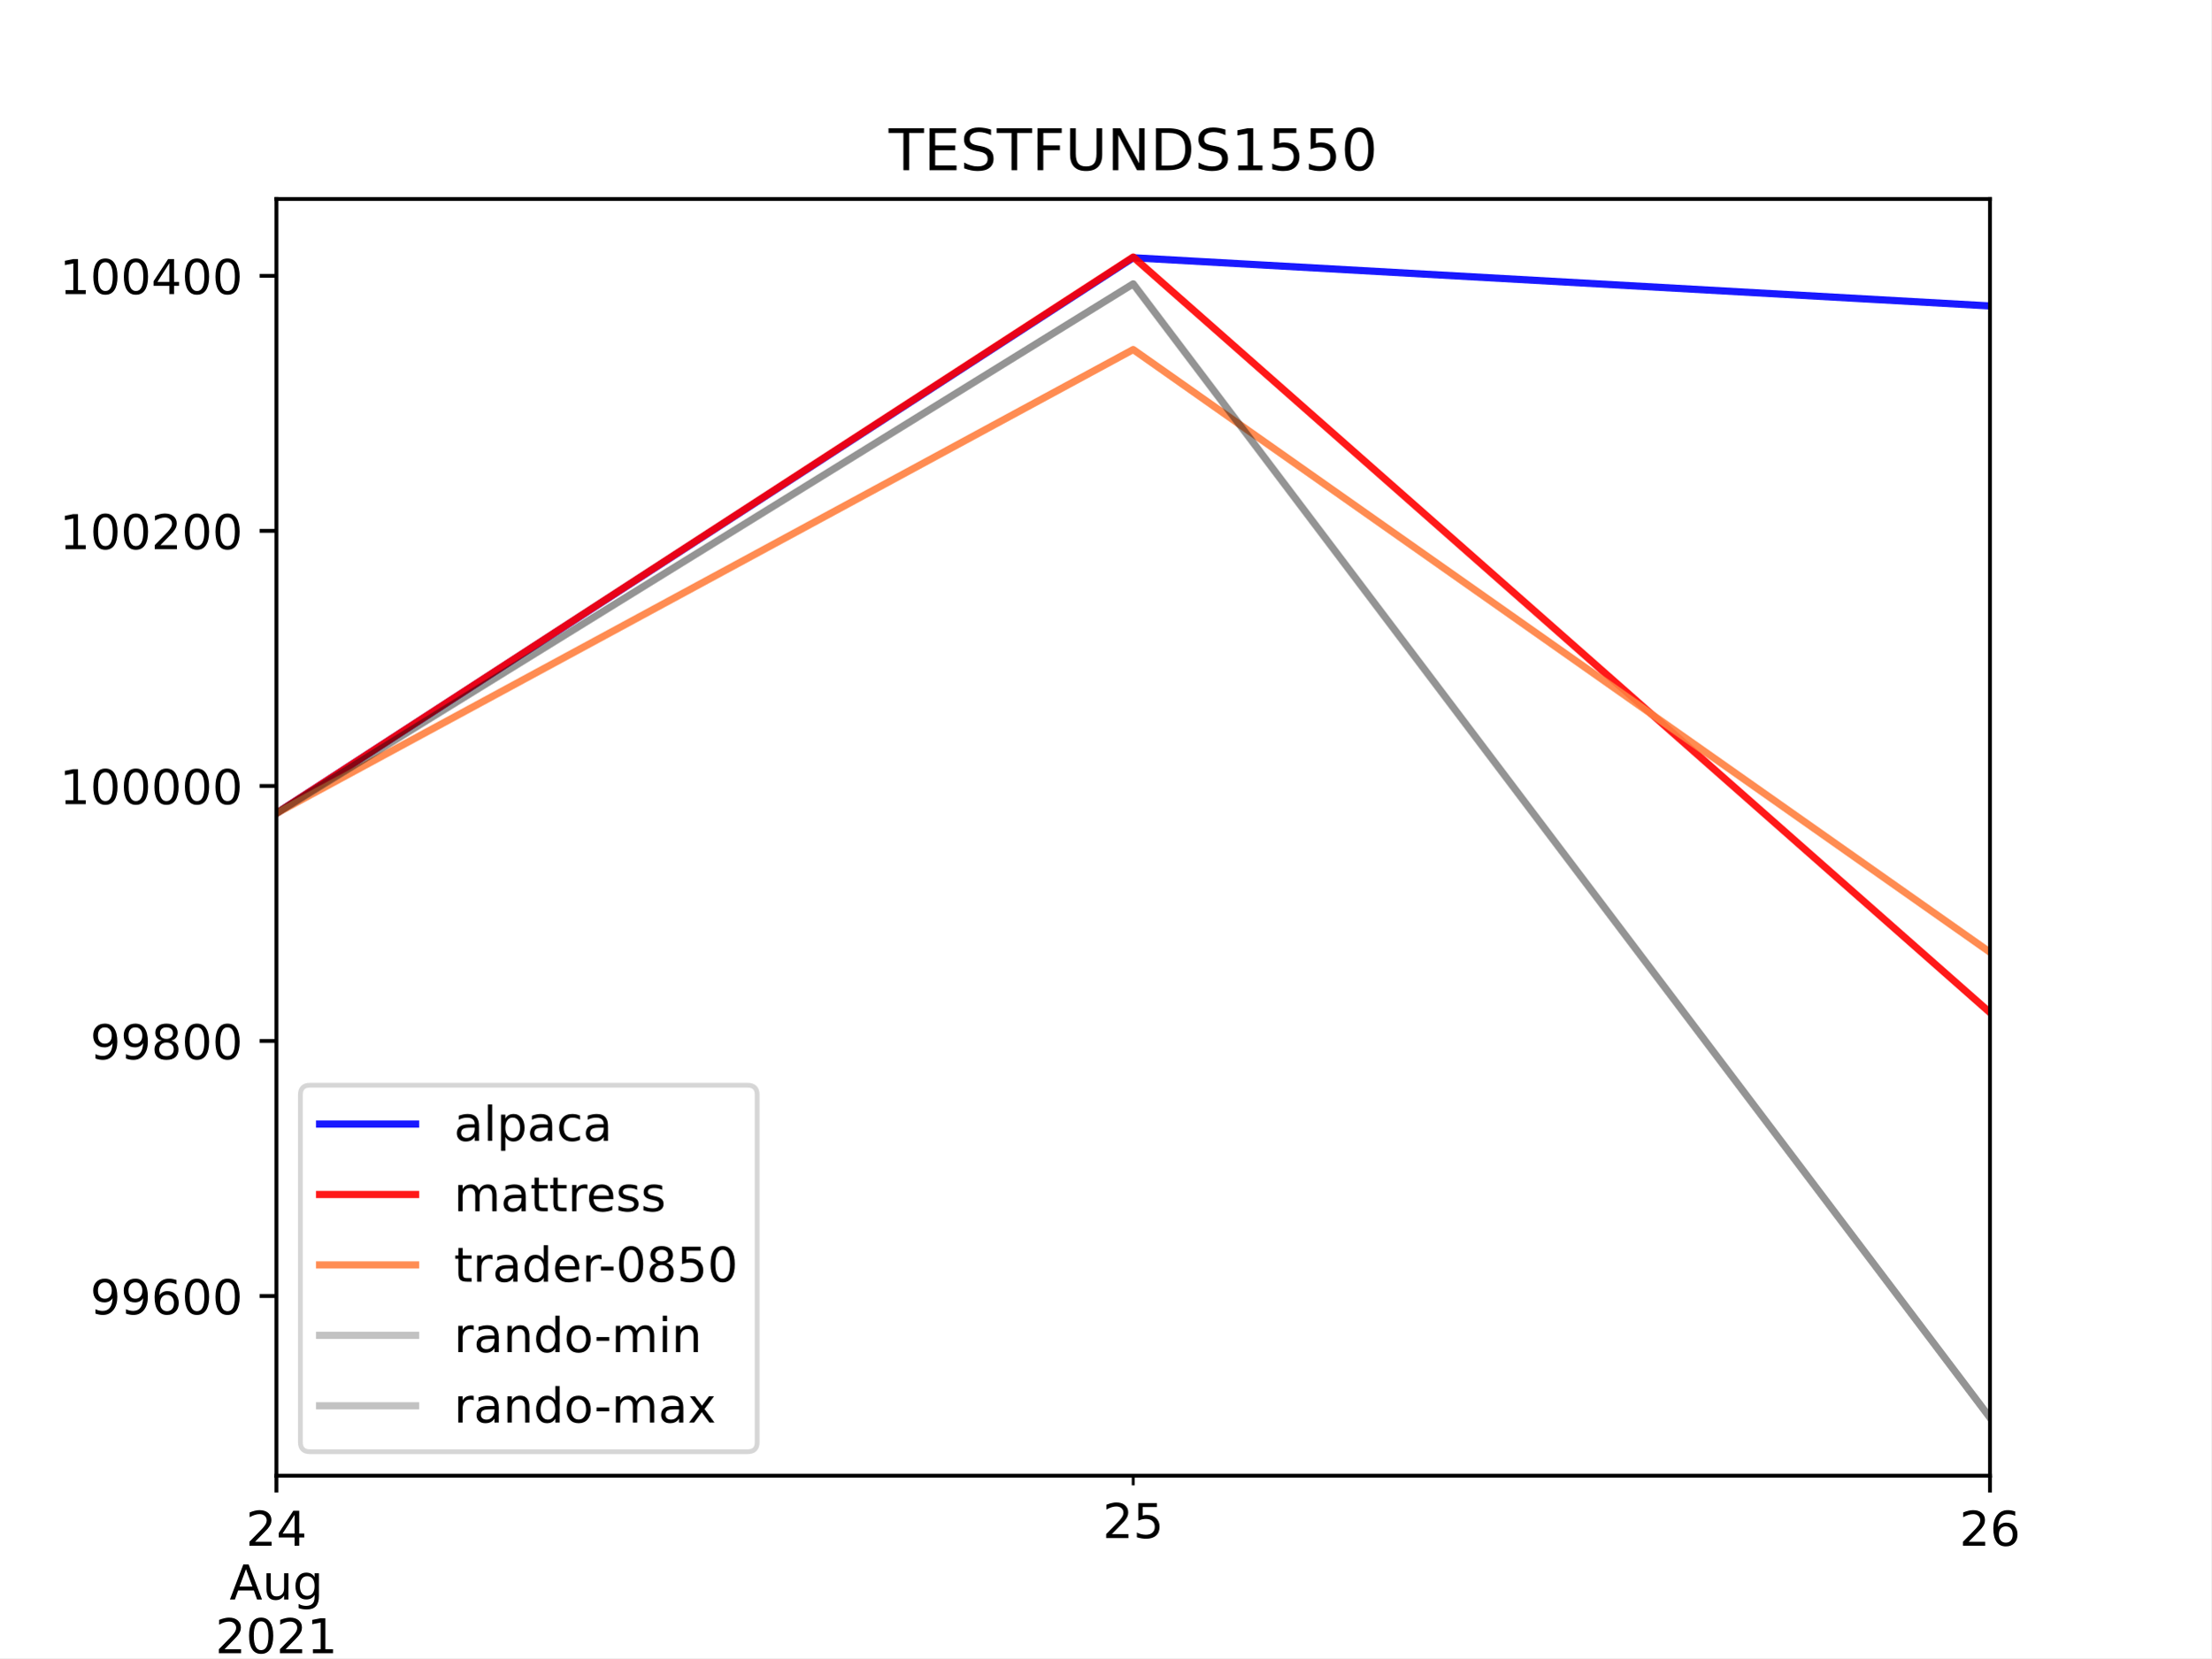
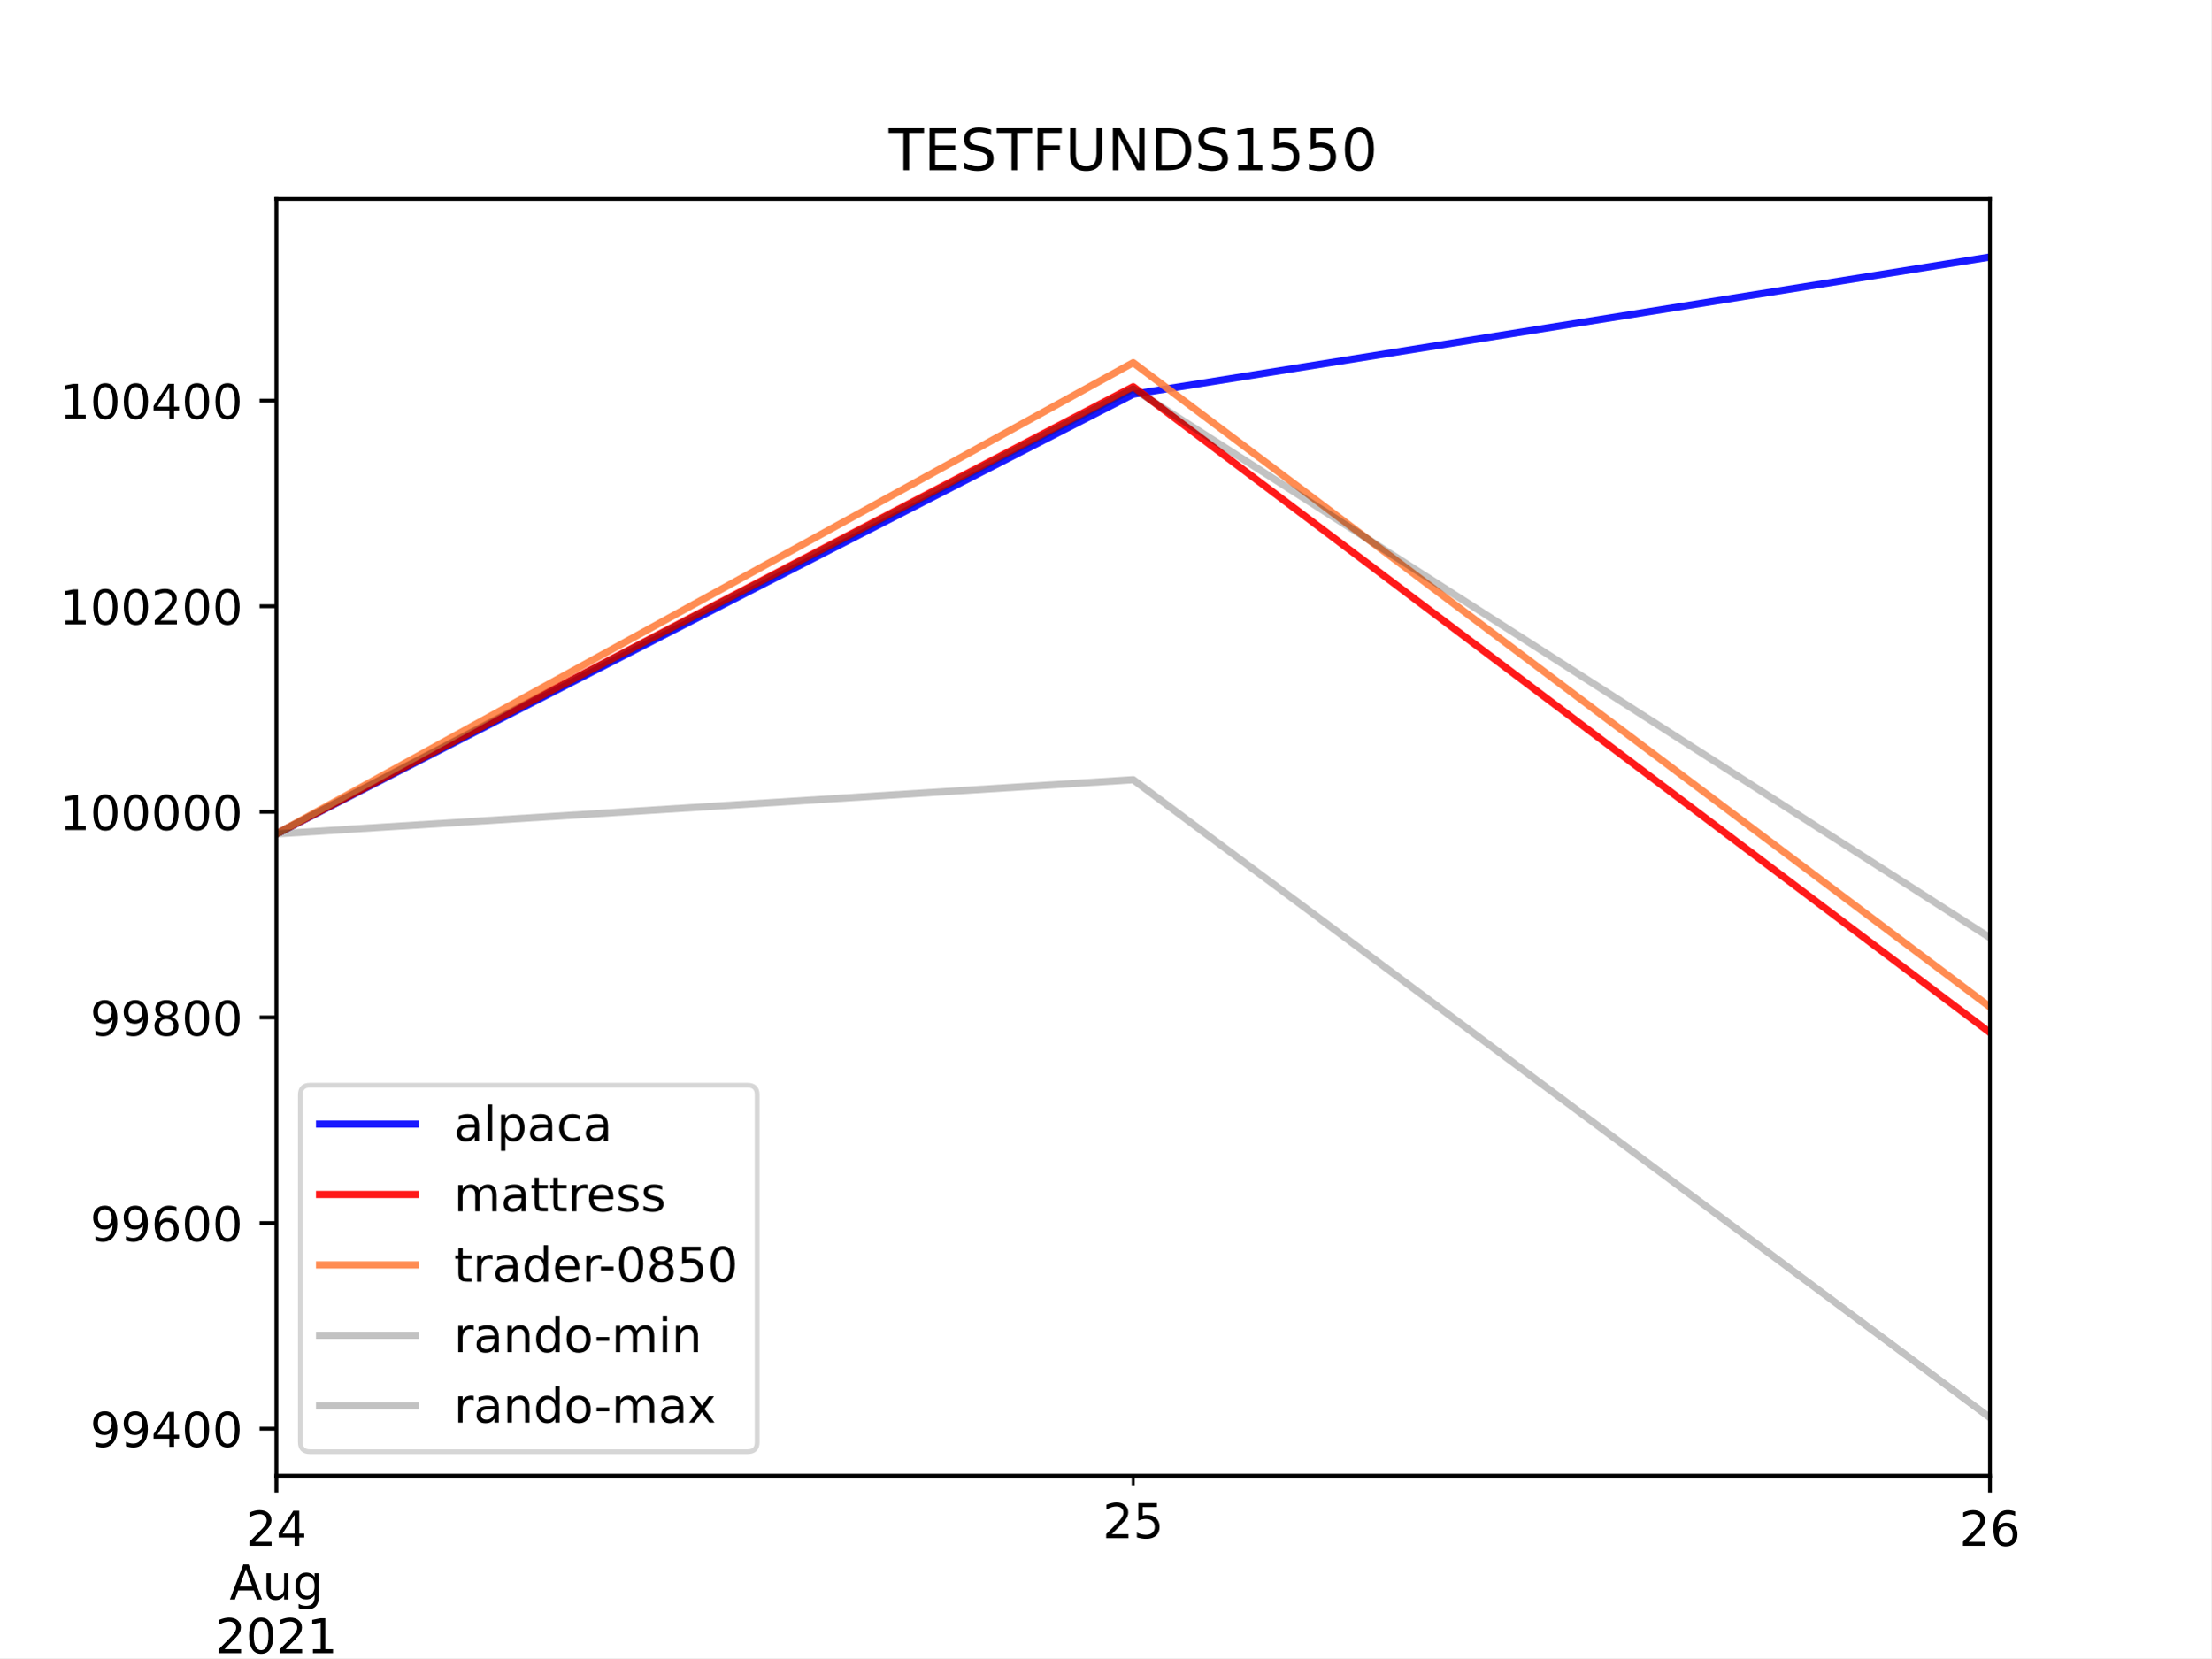
<svg xmlns="http://www.w3.org/2000/svg" xmlns:xlink="http://www.w3.org/1999/xlink" height="345.6pt" version="1.1" viewBox="0 0 460.8 345.6" width="460.8pt">
  <defs>
    <style type="text/css">*{stroke-linecap:butt;stroke-linejoin:round;}</style>
  </defs>
  <g id="figure_1">
    <g id="patch_1">
      <path d="M 0 345.6  L 460.8 345.6  L 460.8 0  L 0 0  z " style="fill:#ffffff;" />
    </g>
    <g id="axes_1">
      <g id="patch_2">
        <path d="M 57.6 307.584  L 414.72 307.584  L 414.72 41.472  L 57.6 41.472  z " style="fill:#ffffff;" />
      </g>
      <g id="matplotlib.axis_1">
        <g id="xtick_1">
          <g id="line2d_1">
            <defs>
-               <path d="M 0 0  L 0 3.5  " id="m1ab36d2e7c" style="stroke:#000000;stroke-width:0.8;" />
-             </defs>
-             <g>
-               <use style="stroke:#000000;stroke-width:0.8;" x="57.6" xlink:href="#m1ab36d2e7c" y="307.584" />
+               <path d="M 0 0  L 0 3.5  " id="m842c0b0b71" style="stroke:#000000;stroke-width:0.8;" />
+             </defs>
+             <g>
+               <use style="stroke:#000000;stroke-width:0.8;" x="57.6" xlink:href="#m842c0b0b71" y="307.584" />
            </g>
          </g>
          <g id="text_1">
            <g transform="translate(51.2375 322.1824)scale(0.1 -0.1)">
              <defs>
                <path d="M 1228 531  L 3431 531  L 3431 0  L 469 0  L 469 531  Q 828 903 1448 1529  Q 2069 2156 2228 2338  Q 2531 2678 2651 2914  Q 2772 3150 2772 3378  Q 2772 3750 2511 3984  Q 2250 4219 1831 4219  Q 1534 4219 1204 4116  Q 875 4013 500 3803  L 500 4441  Q 881 4594 1212 4672  Q 1544 4750 1819 4750  Q 2544 4750 2975 4387  Q 3406 4025 3406 3419  Q 3406 3131 3298 2873  Q 3191 2616 2906 2266  Q 2828 2175 2409 1742  Q 1991 1309 1228 531  z " id="DejaVuSans-32" transform="scale(0.015625)" />
                <path d="M 2419 4116  L 825 1625  L 2419 1625  L 2419 4116  z M 2253 4666  L 3047 4666  L 3047 1625  L 3713 1625  L 3713 1100  L 3047 1100  L 3047 0  L 2419 0  L 2419 1100  L 313 1100  L 313 1709  L 2253 4666  z " id="DejaVuSans-34" transform="scale(0.015625)" />
              </defs>
              <use xlink:href="#DejaVuSans-32" />
              <use x="63.623" xlink:href="#DejaVuSans-34" />
            </g>
            <g transform="translate(47.83672 333.3802)scale(0.1 -0.1)">
              <defs>
                <path d="M 2188 4044  L 1331 1722  L 3047 1722  L 2188 4044  z M 1831 4666  L 2547 4666  L 4325 0  L 3669 0  L 3244 1197  L 1141 1197  L 716 0  L 50 0  L 1831 4666  z " id="DejaVuSans-41" transform="scale(0.015625)" />
                <path d="M 544 1381  L 544 3500  L 1119 3500  L 1119 1403  Q 1119 906 1312 657  Q 1506 409 1894 409  Q 2359 409 2629 706  Q 2900 1003 2900 1516  L 2900 3500  L 3475 3500  L 3475 0  L 2900 0  L 2900 538  Q 2691 219 2414 64  Q 2138 -91 1772 -91  Q 1169 -91 856 284  Q 544 659 544 1381  z M 1991 3584  L 1991 3584  z " id="DejaVuSans-75" transform="scale(0.015625)" />
                <path d="M 2906 1791  Q 2906 2416 2648 2759  Q 2391 3103 1925 3103  Q 1463 3103 1205 2759  Q 947 2416 947 1791  Q 947 1169 1205 825  Q 1463 481 1925 481  Q 2391 481 2648 825  Q 2906 1169 2906 1791  z M 3481 434  Q 3481 -459 3084 -895  Q 2688 -1331 1869 -1331  Q 1566 -1331 1297 -1286  Q 1028 -1241 775 -1147  L 775 -588  Q 1028 -725 1275 -790  Q 1522 -856 1778 -856  Q 2344 -856 2625 -561  Q 2906 -266 2906 331  L 2906 616  Q 2728 306 2450 153  Q 2172 0 1784 0  Q 1141 0 747 490  Q 353 981 353 1791  Q 353 2603 747 3093  Q 1141 3584 1784 3584  Q 2172 3584 2450 3431  Q 2728 3278 2906 2969  L 2906 3500  L 3481 3500  L 3481 434  z " id="DejaVuSans-67" transform="scale(0.015625)" />
              </defs>
              <use xlink:href="#DejaVuSans-41" />
              <use x="68.408" xlink:href="#DejaVuSans-75" />
              <use x="131.787" xlink:href="#DejaVuSans-67" />
            </g>
            <g transform="translate(44.875 344.5781)scale(0.1 -0.1)">
              <defs>
                <path d="M 2034 4250  Q 1547 4250 1301 3770  Q 1056 3291 1056 2328  Q 1056 1369 1301 889  Q 1547 409 2034 409  Q 2525 409 2770 889  Q 3016 1369 3016 2328  Q 3016 3291 2770 3770  Q 2525 4250 2034 4250  z M 2034 4750  Q 2819 4750 3233 4129  Q 3647 3509 3647 2328  Q 3647 1150 3233 529  Q 2819 -91 2034 -91  Q 1250 -91 836 529  Q 422 1150 422 2328  Q 422 3509 836 4129  Q 1250 4750 2034 4750  z " id="DejaVuSans-30" transform="scale(0.015625)" />
                <path d="M 794 531  L 1825 531  L 1825 4091  L 703 3866  L 703 4441  L 1819 4666  L 2450 4666  L 2450 531  L 3481 531  L 3481 0  L 794 0  L 794 531  z " id="DejaVuSans-31" transform="scale(0.015625)" />
              </defs>
              <use xlink:href="#DejaVuSans-32" />
              <use x="63.623" xlink:href="#DejaVuSans-30" />
              <use x="127.246" xlink:href="#DejaVuSans-32" />
              <use x="190.869" xlink:href="#DejaVuSans-31" />
            </g>
          </g>
        </g>
        <g id="xtick_2">
          <g id="line2d_2">
            <g>
-               <use style="stroke:#000000;stroke-width:0.8;" x="414.72" xlink:href="#m1ab36d2e7c" y="307.584" />
+               <use style="stroke:#000000;stroke-width:0.8;" x="414.72" xlink:href="#m842c0b0b71" y="307.584" />
            </g>
          </g>
          <g id="text_2">
            <g transform="translate(408.3575 322.1824)scale(0.1 -0.1)">
              <defs>
                <path d="M 2113 2584  Q 1688 2584 1439 2293  Q 1191 2003 1191 1497  Q 1191 994 1439 701  Q 1688 409 2113 409  Q 2538 409 2786 701  Q 3034 994 3034 1497  Q 3034 2003 2786 2293  Q 2538 2584 2113 2584  z M 3366 4563  L 3366 3988  Q 3128 4100 2886 4159  Q 2644 4219 2406 4219  Q 1781 4219 1451 3797  Q 1122 3375 1075 2522  Q 1259 2794 1537 2939  Q 1816 3084 2150 3084  Q 2853 3084 3261 2657  Q 3669 2231 3669 1497  Q 3669 778 3244 343  Q 2819 -91 2113 -91  Q 1303 -91 875 529  Q 447 1150 447 2328  Q 447 3434 972 4092  Q 1497 4750 2381 4750  Q 2619 4750 2861 4703  Q 3103 4656 3366 4563  z " id="DejaVuSans-36" transform="scale(0.015625)" />
              </defs>
              <use xlink:href="#DejaVuSans-32" />
              <use x="63.623" xlink:href="#DejaVuSans-36" />
            </g>
          </g>
        </g>
        <g id="xtick_3">
          <g id="line2d_3">
            <defs>
-               <path d="M 0 0  L 0 2  " id="m3deb0585c2" style="stroke:#000000;stroke-width:0.6;" />
-             </defs>
-             <g>
-               <use style="stroke:#000000;stroke-width:0.6;" x="236.16" xlink:href="#m3deb0585c2" y="307.584" />
+               <path d="M 0 0  L 0 2  " id="mb38d7a22ab" style="stroke:#000000;stroke-width:0.6;" />
+             </defs>
+             <g>
+               <use style="stroke:#000000;stroke-width:0.6;" x="236.16" xlink:href="#mb38d7a22ab" y="307.584" />
            </g>
          </g>
          <g id="text_3">
            <g transform="translate(229.7975 320.5824)scale(0.1 -0.1)">
              <defs>
                <path d="M 691 4666  L 3169 4666  L 3169 4134  L 1269 4134  L 1269 2991  Q 1406 3038 1543 3061  Q 1681 3084 1819 3084  Q 2600 3084 3056 2656  Q 3513 2228 3513 1497  Q 3513 744 3044 326  Q 2575 -91 1722 -91  Q 1428 -91 1123 -41  Q 819 9 494 109  L 494 744  Q 775 591 1075 516  Q 1375 441 1709 441  Q 2250 441 2565 725  Q 2881 1009 2881 1497  Q 2881 1984 2565 2268  Q 2250 2553 1709 2553  Q 1456 2553 1204 2497  Q 953 2441 691 2322  L 691 4666  z " id="DejaVuSans-35" transform="scale(0.015625)" />
              </defs>
              <use xlink:href="#DejaVuSans-32" />
              <use x="63.623" xlink:href="#DejaVuSans-35" />
            </g>
          </g>
        </g>
        <g id="text_4">
          <g transform="translate(224.885 358.2562)scale(0.1 -0.1)">
            <defs>
              <path d="M 2906 2969  L 2906 4863  L 3481 4863  L 3481 0  L 2906 0  L 2906 525  Q 2725 213 2448 61  Q 2172 -91 1784 -91  Q 1150 -91 751 415  Q 353 922 353 1747  Q 353 2572 751 3078  Q 1150 3584 1784 3584  Q 2172 3584 2448 3432  Q 2725 3281 2906 2969  z M 947 1747  Q 947 1113 1208 752  Q 1469 391 1925 391  Q 2381 391 2643 752  Q 2906 1113 2906 1747  Q 2906 2381 2643 2742  Q 2381 3103 1925 3103  Q 1469 3103 1208 2742  Q 947 2381 947 1747  z " id="DejaVuSans-64" transform="scale(0.015625)" />
              <path d="M 2194 1759  Q 1497 1759 1228 1600  Q 959 1441 959 1056  Q 959 750 1161 570  Q 1363 391 1709 391  Q 2188 391 2477 730  Q 2766 1069 2766 1631  L 2766 1759  L 2194 1759  z M 3341 1997  L 3341 0  L 2766 0  L 2766 531  Q 2569 213 2275 61  Q 1981 -91 1556 -91  Q 1019 -91 701 211  Q 384 513 384 1019  Q 384 1609 779 1909  Q 1175 2209 1959 2209  L 2766 2209  L 2766 2266  Q 2766 2663 2505 2880  Q 2244 3097 1772 3097  Q 1472 3097 1187 3025  Q 903 2953 641 2809  L 641 3341  Q 956 3463 1253 3523  Q 1550 3584 1831 3584  Q 2591 3584 2966 3190  Q 3341 2797 3341 1997  z " id="DejaVuSans-61" transform="scale(0.015625)" />
              <path d="M 1172 4494  L 1172 3500  L 2356 3500  L 2356 3053  L 1172 3053  L 1172 1153  Q 1172 725 1289 603  Q 1406 481 1766 481  L 2356 481  L 2356 0  L 1766 0  Q 1100 0 847 248  Q 594 497 594 1153  L 594 3053  L 172 3053  L 172 3500  L 594 3500  L 594 4494  L 1172 4494  z " id="DejaVuSans-74" transform="scale(0.015625)" />
              <path d="M 3597 1894  L 3597 1613  L 953 1613  Q 991 1019 1311 708  Q 1631 397 2203 397  Q 2534 397 2845 478  Q 3156 559 3463 722  L 3463 178  Q 3153 47 2828 -22  Q 2503 -91 2169 -91  Q 1331 -91 842 396  Q 353 884 353 1716  Q 353 2575 817 3079  Q 1281 3584 2069 3584  Q 2775 3584 3186 3129  Q 3597 2675 3597 1894  z M 3022 2063  Q 3016 2534 2758 2815  Q 2500 3097 2075 3097  Q 1594 3097 1305 2825  Q 1016 2553 972 2059  L 3022 2063  z " id="DejaVuSans-65" transform="scale(0.015625)" />
            </defs>
            <use xlink:href="#DejaVuSans-64" />
            <use x="63.477" xlink:href="#DejaVuSans-61" />
            <use x="124.756" xlink:href="#DejaVuSans-74" />
            <use x="163.965" xlink:href="#DejaVuSans-65" />
          </g>
        </g>
      </g>
      <g id="matplotlib.axis_2">
        <g id="ytick_1">
          <g id="line2d_4">
            <defs>
-               <path d="M 0 0  L -3.5 0  " id="m25ff12d8d9" style="stroke:#000000;stroke-width:0.8;" />
-             </defs>
-             <g>
-               <use style="stroke:#000000;stroke-width:0.8;" x="57.6" xlink:href="#m25ff12d8d9" y="270.138" />
+               <path d="M 0 0  L -3.5 0  " id="mf3e9d19437" style="stroke:#000000;stroke-width:0.8;" />
+             </defs>
+             <g>
+               <use style="stroke:#000000;stroke-width:0.8;" x="57.6" xlink:href="#mf3e9d19437" y="297.778" />
            </g>
          </g>
          <g id="text_5">
-             <g transform="translate(18.7875 273.9375)scale(0.1 -0.1)">
+             <g transform="translate(18.7875 301.5771)scale(0.1 -0.1)">
              <defs>
                <path d="M 703 97  L 703 672  Q 941 559 1184 500  Q 1428 441 1663 441  Q 2288 441 2617 861  Q 2947 1281 2994 2138  Q 2813 1869 2534 1725  Q 2256 1581 1919 1581  Q 1219 1581 811 2004  Q 403 2428 403 3163  Q 403 3881 828 4315  Q 1253 4750 1959 4750  Q 2769 4750 3195 4129  Q 3622 3509 3622 2328  Q 3622 1225 3098 567  Q 2575 -91 1691 -91  Q 1453 -91 1209 -44  Q 966 3 703 97  z M 1959 2075  Q 2384 2075 2632 2365  Q 2881 2656 2881 3163  Q 2881 3666 2632 3958  Q 2384 4250 1959 4250  Q 1534 4250 1286 3958  Q 1038 3666 1038 3163  Q 1038 2656 1286 2365  Q 1534 2075 1959 2075  z " id="DejaVuSans-39" transform="scale(0.015625)" />
              </defs>
+               <use xlink:href="#DejaVuSans-39" />
+               <use x="63.623" xlink:href="#DejaVuSans-39" />
+               <use x="127.246" xlink:href="#DejaVuSans-34" />
+               <use x="190.869" xlink:href="#DejaVuSans-30" />
+               <use x="254.492" xlink:href="#DejaVuSans-30" />
+             </g>
+           </g>
+         </g>
+         <g id="ytick_2">
+           <g id="line2d_5">
+             <g>
+               <use style="stroke:#000000;stroke-width:0.8;" x="57.6" xlink:href="#mf3e9d19437" y="254.92" />
+             </g>
+           </g>
+           <g id="text_6">
+             <g transform="translate(18.7875 258.7193)scale(0.1 -0.1)">
              <use xlink:href="#DejaVuSans-39" />
              <use x="63.623" xlink:href="#DejaVuSans-39" />
              <use x="127.246" xlink:href="#DejaVuSans-36" />
              <use x="190.869" xlink:href="#DejaVuSans-30" />
              <use x="254.492" xlink:href="#DejaVuSans-30" />
            </g>
          </g>
        </g>
-         <g id="ytick_2">
-           <g id="line2d_5">
-             <g>
-               <use style="stroke:#000000;stroke-width:0.8;" x="57.6" xlink:href="#m25ff12d8d9" y="216.976" />
-             </g>
-           </g>
-           <g id="text_6">
-             <g transform="translate(18.7875 220.7752)scale(0.1 -0.1)">
+         <g id="ytick_3">
+           <g id="line2d_6">
+             <g>
+               <use style="stroke:#000000;stroke-width:0.8;" x="57.6" xlink:href="#mf3e9d19437" y="212.062" />
+             </g>
+           </g>
+           <g id="text_7">
+             <g transform="translate(18.7875 215.8616)scale(0.1 -0.1)">
              <defs>
                <path d="M 2034 2216  Q 1584 2216 1326 1975  Q 1069 1734 1069 1313  Q 1069 891 1326 650  Q 1584 409 2034 409  Q 2484 409 2743 651  Q 3003 894 3003 1313  Q 3003 1734 2745 1975  Q 2488 2216 2034 2216  z M 1403 2484  Q 997 2584 770 2862  Q 544 3141 544 3541  Q 544 4100 942 4425  Q 1341 4750 2034 4750  Q 2731 4750 3128 4425  Q 3525 4100 3525 3541  Q 3525 3141 3298 2862  Q 3072 2584 2669 2484  Q 3125 2378 3379 2068  Q 3634 1759 3634 1313  Q 3634 634 3220 271  Q 2806 -91 2034 -91  Q 1263 -91 848 271  Q 434 634 434 1313  Q 434 1759 690 2068  Q 947 2378 1403 2484  z M 1172 3481  Q 1172 3119 1398 2916  Q 1625 2713 2034 2713  Q 2441 2713 2670 2916  Q 2900 3119 2900 3481  Q 2900 3844 2670 4047  Q 2441 4250 2034 4250  Q 1625 4250 1398 4047  Q 1172 3844 1172 3481  z " id="DejaVuSans-38" transform="scale(0.015625)" />
              </defs>
              <use xlink:href="#DejaVuSans-39" />
              <use x="63.623" xlink:href="#DejaVuSans-39" />
              <use x="127.246" xlink:href="#DejaVuSans-38" />
              <use x="190.869" xlink:href="#DejaVuSans-30" />
              <use x="254.492" xlink:href="#DejaVuSans-30" />
            </g>
          </g>
        </g>
-         <g id="ytick_3">
-           <g id="line2d_6">
-             <g>
-               <use style="stroke:#000000;stroke-width:0.8;" x="57.6" xlink:href="#m25ff12d8d9" y="163.814" />
-             </g>
-           </g>
-           <g id="text_7">
-             <g transform="translate(12.425 167.6129)scale(0.1 -0.1)">
+         <g id="ytick_4">
+           <g id="line2d_7">
+             <g>
+               <use style="stroke:#000000;stroke-width:0.8;" x="57.6" xlink:href="#mf3e9d19437" y="169.205" />
+             </g>
+           </g>
+           <g id="text_8">
+             <g transform="translate(12.425 173.0038)scale(0.1 -0.1)">
              <use xlink:href="#DejaVuSans-31" />
              <use x="63.623" xlink:href="#DejaVuSans-30" />
              <use x="127.246" xlink:href="#DejaVuSans-30" />
              <use x="190.869" xlink:href="#DejaVuSans-30" />
              <use x="254.492" xlink:href="#DejaVuSans-30" />
              <use x="318.115" xlink:href="#DejaVuSans-30" />
            </g>
          </g>
        </g>
-         <g id="ytick_4">
-           <g id="line2d_7">
-             <g>
-               <use style="stroke:#000000;stroke-width:0.8;" x="57.6" xlink:href="#m25ff12d8d9" y="110.651" />
-             </g>
-           </g>
-           <g id="text_8">
-             <g transform="translate(12.425 114.4506)scale(0.1 -0.1)">
+         <g id="ytick_5">
+           <g id="line2d_8">
+             <g>
+               <use style="stroke:#000000;stroke-width:0.8;" x="57.6" xlink:href="#mf3e9d19437" y="126.347" />
+             </g>
+           </g>
+           <g id="text_9">
+             <g transform="translate(12.425 130.1461)scale(0.1 -0.1)">
              <use xlink:href="#DejaVuSans-31" />
              <use x="63.623" xlink:href="#DejaVuSans-30" />
              <use x="127.246" xlink:href="#DejaVuSans-30" />
              <use x="190.869" xlink:href="#DejaVuSans-32" />
              <use x="254.492" xlink:href="#DejaVuSans-30" />
              <use x="318.115" xlink:href="#DejaVuSans-30" />
            </g>
          </g>
        </g>
-         <g id="ytick_5">
-           <g id="line2d_8">
-             <g>
-               <use style="stroke:#000000;stroke-width:0.8;" x="57.6" xlink:href="#m25ff12d8d9" y="57.489" />
-             </g>
-           </g>
-           <g id="text_9">
-             <g transform="translate(12.425 61.28827)scale(0.1 -0.1)">
+         <g id="ytick_6">
+           <g id="line2d_9">
+             <g>
+               <use style="stroke:#000000;stroke-width:0.8;" x="57.6" xlink:href="#mf3e9d19437" y="83.489" />
+             </g>
+           </g>
+           <g id="text_10">
+             <g transform="translate(12.425 87.28836)scale(0.1 -0.1)">
              <use xlink:href="#DejaVuSans-31" />
              <use x="63.623" xlink:href="#DejaVuSans-30" />
              <use x="127.246" xlink:href="#DejaVuSans-30" />
              <use x="190.869" xlink:href="#DejaVuSans-34" />
              <use x="254.492" xlink:href="#DejaVuSans-30" />
              <use x="318.115" xlink:href="#DejaVuSans-30" />
            </g>
          </g>
        </g>
      </g>
-       <g id="line2d_9">
-         <path clip-path="url(#pf691f213d4)" d="M 57.6 169.517  L 236.16 53.717  L 414.72 63.763  " style="fill:none;stroke:#0000ff;stroke-linecap:square;stroke-opacity:0.9;stroke-width:1.5;" />
-       </g>
      <g id="line2d_10">
-         <path clip-path="url(#pf691f213d4)" d="M 57.6 169.517  L 236.16 53.568  L 414.72 211.05  " style="fill:none;stroke:#ff0000;stroke-linecap:square;stroke-opacity:0.9;stroke-width:1.5;" />
+         <path clip-path="url(#pa0f0876aa5)" d="M 57.6 173.803  L 236.16 82.161  L 414.72 53.568  " style="fill:none;stroke:#0000ff;stroke-linecap:square;stroke-opacity:0.9;stroke-width:1.5;" />
      </g>
      <g id="line2d_11">
-         <path clip-path="url(#pf691f213d4)" d="M 57.6 169.517  L 236.16 72.854  L 414.72 198.471  " style="fill:none;stroke:#ff8040;stroke-linecap:square;stroke-opacity:0.9;stroke-width:1.5;" />
+         <path clip-path="url(#pa0f0876aa5)" d="M 57.6 173.803  L 236.16 80.6  L 414.72 215.216  " style="fill:none;stroke:#ff0000;stroke-linecap:square;stroke-opacity:0.9;stroke-width:1.5;" />
      </g>
      <g id="line2d_12">
-         <path clip-path="url(#pf691f213d4)" d="M 57.6 169.517  L 236.16 59.16  L 414.72 295.488  " style="fill:none;stroke:#0d0d0d;stroke-linecap:square;stroke-opacity:0.25;stroke-width:1.5;" />
+         <path clip-path="url(#pa0f0876aa5)" d="M 57.6 173.803  L 236.16 75.589  L 414.72 209.884  " style="fill:none;stroke:#ff8040;stroke-linecap:square;stroke-opacity:0.9;stroke-width:1.5;" />
      </g>
      <g id="line2d_13">
-         <path clip-path="url(#pf691f213d4)" d="M 57.6 169.517  L 236.16 59.16  L 414.72 295.488  " style="fill:none;stroke:#0d0d0d;stroke-linecap:square;stroke-opacity:0.25;stroke-width:1.5;" />
+         <path clip-path="url(#pa0f0876aa5)" d="M 57.6 173.803  L 236.16 162.519  L 414.72 295.488  " style="fill:none;stroke:#0d0d0d;stroke-linecap:square;stroke-opacity:0.25;stroke-width:1.5;" />
+       </g>
+       <g id="line2d_14">
+         <path clip-path="url(#pa0f0876aa5)" d="M 57.6 173.803  L 236.16 81.029  L 414.72 195.443  " style="fill:none;stroke:#0d0d0d;stroke-linecap:square;stroke-opacity:0.25;stroke-width:1.5;" />
      </g>
      <g id="patch_3">
        <path d="M 57.6 307.584  L 57.6 41.472  " style="fill:none;stroke:#000000;stroke-linecap:square;stroke-linejoin:miter;stroke-width:0.8;" />
      </g>
      <g id="patch_4">
        <path d="M 414.72 307.584  L 414.72 41.472  " style="fill:none;stroke:#000000;stroke-linecap:square;stroke-linejoin:miter;stroke-width:0.8;" />
      </g>
      <g id="patch_5">
        <path d="M 57.6 307.584  L 414.72 307.584  " style="fill:none;stroke:#000000;stroke-linecap:square;stroke-linejoin:miter;stroke-width:0.8;" />
      </g>
      <g id="patch_6">
        <path d="M 57.6 41.472  L 414.72 41.472  " style="fill:none;stroke:#000000;stroke-linecap:square;stroke-linejoin:miter;stroke-width:0.8;" />
      </g>
-       <g id="text_10">
+       <g id="text_11">
        <g transform="translate(185.2003 35.472)scale(0.12 -0.12)">
          <defs>
            <path d="M -19 4666  L 3928 4666  L 3928 4134  L 2272 4134  L 2272 0  L 1638 0  L 1638 4134  L -19 4134  L -19 4666  z " id="DejaVuSans-54" transform="scale(0.015625)" />
            <path d="M 628 4666  L 3578 4666  L 3578 4134  L 1259 4134  L 1259 2753  L 3481 2753  L 3481 2222  L 1259 2222  L 1259 531  L 3634 531  L 3634 0  L 628 0  L 628 4666  z " id="DejaVuSans-45" transform="scale(0.015625)" />
            <path d="M 3425 4513  L 3425 3897  Q 3066 4069 2747 4153  Q 2428 4238 2131 4238  Q 1616 4238 1336 4038  Q 1056 3838 1056 3469  Q 1056 3159 1242 3001  Q 1428 2844 1947 2747  L 2328 2669  Q 3034 2534 3370 2195  Q 3706 1856 3706 1288  Q 3706 609 3251 259  Q 2797 -91 1919 -91  Q 1588 -91 1214 -16  Q 841 59 441 206  L 441 856  Q 825 641 1194 531  Q 1563 422 1919 422  Q 2459 422 2753 634  Q 3047 847 3047 1241  Q 3047 1584 2836 1778  Q 2625 1972 2144 2069  L 1759 2144  Q 1053 2284 737 2584  Q 422 2884 422 3419  Q 422 4038 858 4394  Q 1294 4750 2059 4750  Q 2388 4750 2728 4690  Q 3069 4631 3425 4513  z " id="DejaVuSans-53" transform="scale(0.015625)" />
            <path d="M 628 4666  L 3309 4666  L 3309 4134  L 1259 4134  L 1259 2759  L 3109 2759  L 3109 2228  L 1259 2228  L 1259 0  L 628 0  L 628 4666  z " id="DejaVuSans-46" transform="scale(0.015625)" />
            <path d="M 556 4666  L 1191 4666  L 1191 1831  Q 1191 1081 1462 751  Q 1734 422 2344 422  Q 2950 422 3222 751  Q 3494 1081 3494 1831  L 3494 4666  L 4128 4666  L 4128 1753  Q 4128 841 3676 375  Q 3225 -91 2344 -91  Q 1459 -91 1007 375  Q 556 841 556 1753  L 556 4666  z " id="DejaVuSans-55" transform="scale(0.015625)" />
            <path d="M 628 4666  L 1478 4666  L 3547 763  L 3547 4666  L 4159 4666  L 4159 0  L 3309 0  L 1241 3903  L 1241 0  L 628 0  L 628 4666  z " id="DejaVuSans-4e" transform="scale(0.015625)" />
            <path d="M 1259 4147  L 1259 519  L 2022 519  Q 2988 519 3436 956  Q 3884 1394 3884 2338  Q 3884 3275 3436 3711  Q 2988 4147 2022 4147  L 1259 4147  z M 628 4666  L 1925 4666  Q 3281 4666 3915 4102  Q 4550 3538 4550 2338  Q 4550 1131 3912 565  Q 3275 0 1925 0  L 628 0  L 628 4666  z " id="DejaVuSans-44" transform="scale(0.015625)" />
          </defs>
          <use xlink:href="#DejaVuSans-54" />
          <use x="61.084" xlink:href="#DejaVuSans-45" />
          <use x="124.268" xlink:href="#DejaVuSans-53" />
          <use x="187.744" xlink:href="#DejaVuSans-54" />
          <use x="248.828" xlink:href="#DejaVuSans-46" />
          <use x="306.348" xlink:href="#DejaVuSans-55" />
          <use x="379.541" xlink:href="#DejaVuSans-4e" />
          <use x="454.346" xlink:href="#DejaVuSans-44" />
          <use x="531.348" xlink:href="#DejaVuSans-53" />
          <use x="594.824" xlink:href="#DejaVuSans-31" />
          <use x="658.447" xlink:href="#DejaVuSans-35" />
          <use x="722.07" xlink:href="#DejaVuSans-35" />
          <use x="785.693" xlink:href="#DejaVuSans-30" />
        </g>
      </g>
      <g id="legend_1">
        <g id="patch_7">
          <path d="M 64.6 302.584  L 155.792 302.584  Q 157.792 302.584 157.792 300.584  L 157.792 228.193  Q 157.792 226.193 155.792 226.193  L 64.6 226.193  Q 62.6 226.193 62.6 228.193  L 62.6 300.584  Q 62.6 302.584 64.6 302.584  z " style="fill:#ffffff;opacity:0.8;stroke:#cccccc;stroke-linejoin:miter;" />
        </g>
-         <g id="line2d_14">
+         <g id="line2d_15">
          <path d="M 66.6 234.292  L 86.6 234.292  " style="fill:none;stroke:#0000ff;stroke-linecap:square;stroke-opacity:0.9;stroke-width:1.5;" />
        </g>
-         <g id="line2d_15" />
-         <g id="text_11">
+         <g id="line2d_16" />
+         <g id="text_12">
          <g transform="translate(94.6 237.7918)scale(0.1 -0.1)">
            <defs>
              <path d="M 603 4863  L 1178 4863  L 1178 0  L 603 0  L 603 4863  z " id="DejaVuSans-6c" transform="scale(0.015625)" />
              <path d="M 1159 525  L 1159 -1331  L 581 -1331  L 581 3500  L 1159 3500  L 1159 2969  Q 1341 3281 1617 3432  Q 1894 3584 2278 3584  Q 2916 3584 3314 3078  Q 3713 2572 3713 1747  Q 3713 922 3314 415  Q 2916 -91 2278 -91  Q 1894 -91 1617 61  Q 1341 213 1159 525  z M 3116 1747  Q 3116 2381 2855 2742  Q 2594 3103 2138 3103  Q 1681 3103 1420 2742  Q 1159 2381 1159 1747  Q 1159 1113 1420 752  Q 1681 391 2138 391  Q 2594 391 2855 752  Q 3116 1113 3116 1747  z " id="DejaVuSans-70" transform="scale(0.015625)" />
              <path d="M 3122 3366  L 3122 2828  Q 2878 2963 2633 3030  Q 2388 3097 2138 3097  Q 1578 3097 1268 2742  Q 959 2388 959 1747  Q 959 1106 1268 751  Q 1578 397 2138 397  Q 2388 397 2633 464  Q 2878 531 3122 666  L 3122 134  Q 2881 22 2623 -34  Q 2366 -91 2075 -91  Q 1284 -91 818 406  Q 353 903 353 1747  Q 353 2603 823 3093  Q 1294 3584 2113 3584  Q 2378 3584 2631 3529  Q 2884 3475 3122 3366  z " id="DejaVuSans-63" transform="scale(0.015625)" />
            </defs>
            <use xlink:href="#DejaVuSans-61" />
            <use x="61.279" xlink:href="#DejaVuSans-6c" />
            <use x="89.062" xlink:href="#DejaVuSans-70" />
            <use x="152.539" xlink:href="#DejaVuSans-61" />
            <use x="213.818" xlink:href="#DejaVuSans-63" />
            <use x="268.799" xlink:href="#DejaVuSans-61" />
          </g>
        </g>
-         <g id="line2d_16">
+         <g id="line2d_17">
          <path d="M 66.6 248.97  L 86.6 248.97  " style="fill:none;stroke:#ff0000;stroke-linecap:square;stroke-opacity:0.9;stroke-width:1.5;" />
        </g>
-         <g id="line2d_17" />
-         <g id="text_12">
+         <g id="line2d_18" />
+         <g id="text_13">
          <g transform="translate(94.6 252.4699)scale(0.1 -0.1)">
            <defs>
              <path d="M 3328 2828  Q 3544 3216 3844 3400  Q 4144 3584 4550 3584  Q 5097 3584 5394 3201  Q 5691 2819 5691 2113  L 5691 0  L 5113 0  L 5113 2094  Q 5113 2597 4934 2840  Q 4756 3084 4391 3084  Q 3944 3084 3684 2787  Q 3425 2491 3425 1978  L 3425 0  L 2847 0  L 2847 2094  Q 2847 2600 2669 2842  Q 2491 3084 2119 3084  Q 1678 3084 1418 2786  Q 1159 2488 1159 1978  L 1159 0  L 581 0  L 581 3500  L 1159 3500  L 1159 2956  Q 1356 3278 1631 3431  Q 1906 3584 2284 3584  Q 2666 3584 2933 3390  Q 3200 3197 3328 2828  z " id="DejaVuSans-6d" transform="scale(0.015625)" />
              <path d="M 2631 2963  Q 2534 3019 2420 3045  Q 2306 3072 2169 3072  Q 1681 3072 1420 2755  Q 1159 2438 1159 1844  L 1159 0  L 581 0  L 581 3500  L 1159 3500  L 1159 2956  Q 1341 3275 1631 3429  Q 1922 3584 2338 3584  Q 2397 3584 2469 3576  Q 2541 3569 2628 3553  L 2631 2963  z " id="DejaVuSans-72" transform="scale(0.015625)" />
              <path d="M 2834 3397  L 2834 2853  Q 2591 2978 2328 3040  Q 2066 3103 1784 3103  Q 1356 3103 1142 2972  Q 928 2841 928 2578  Q 928 2378 1081 2264  Q 1234 2150 1697 2047  L 1894 2003  Q 2506 1872 2764 1633  Q 3022 1394 3022 966  Q 3022 478 2636 193  Q 2250 -91 1575 -91  Q 1294 -91 989 -36  Q 684 19 347 128  L 347 722  Q 666 556 975 473  Q 1284 391 1588 391  Q 1994 391 2212 530  Q 2431 669 2431 922  Q 2431 1156 2273 1281  Q 2116 1406 1581 1522  L 1381 1569  Q 847 1681 609 1914  Q 372 2147 372 2553  Q 372 3047 722 3315  Q 1072 3584 1716 3584  Q 2034 3584 2315 3537  Q 2597 3491 2834 3397  z " id="DejaVuSans-73" transform="scale(0.015625)" />
            </defs>
            <use xlink:href="#DejaVuSans-6d" />
            <use x="97.412" xlink:href="#DejaVuSans-61" />
            <use x="158.691" xlink:href="#DejaVuSans-74" />
            <use x="197.9" xlink:href="#DejaVuSans-74" />
            <use x="237.109" xlink:href="#DejaVuSans-72" />
            <use x="275.973" xlink:href="#DejaVuSans-65" />
            <use x="337.496" xlink:href="#DejaVuSans-73" />
            <use x="389.596" xlink:href="#DejaVuSans-73" />
          </g>
        </g>
-         <g id="line2d_18">
+         <g id="line2d_19">
          <path d="M 66.6 263.648  L 86.6 263.648  " style="fill:none;stroke:#ff8040;stroke-linecap:square;stroke-opacity:0.9;stroke-width:1.5;" />
        </g>
-         <g id="line2d_19" />
-         <g id="text_13">
+         <g id="line2d_20" />
+         <g id="text_14">
          <g transform="translate(94.6 267.1481)scale(0.1 -0.1)">
            <defs>
              <path d="M 313 2009  L 1997 2009  L 1997 1497  L 313 1497  L 313 2009  z " id="DejaVuSans-2d" transform="scale(0.015625)" />
            </defs>
            <use xlink:href="#DejaVuSans-74" />
            <use x="39.209" xlink:href="#DejaVuSans-72" />
            <use x="80.322" xlink:href="#DejaVuSans-61" />
            <use x="141.602" xlink:href="#DejaVuSans-64" />
            <use x="205.078" xlink:href="#DejaVuSans-65" />
            <use x="266.602" xlink:href="#DejaVuSans-72" />
            <use x="301.34" xlink:href="#DejaVuSans-2d" />
            <use x="337.424" xlink:href="#DejaVuSans-30" />
            <use x="401.047" xlink:href="#DejaVuSans-38" />
            <use x="464.67" xlink:href="#DejaVuSans-35" />
            <use x="528.293" xlink:href="#DejaVuSans-30" />
          </g>
        </g>
-         <g id="line2d_20">
+         <g id="line2d_21">
          <path d="M 66.6 278.326  L 86.6 278.326  " style="fill:none;stroke:#0d0d0d;stroke-linecap:square;stroke-opacity:0.25;stroke-width:1.5;" />
        </g>
-         <g id="line2d_21" />
-         <g id="text_14">
+         <g id="line2d_22" />
+         <g id="text_15">
          <g transform="translate(94.6 281.8262)scale(0.1 -0.1)">
            <defs>
              <path d="M 3513 2113  L 3513 0  L 2938 0  L 2938 2094  Q 2938 2591 2744 2837  Q 2550 3084 2163 3084  Q 1697 3084 1428 2787  Q 1159 2491 1159 1978  L 1159 0  L 581 0  L 581 3500  L 1159 3500  L 1159 2956  Q 1366 3272 1645 3428  Q 1925 3584 2291 3584  Q 2894 3584 3203 3211  Q 3513 2838 3513 2113  z " id="DejaVuSans-6e" transform="scale(0.015625)" />
              <path d="M 1959 3097  Q 1497 3097 1228 2736  Q 959 2375 959 1747  Q 959 1119 1226 758  Q 1494 397 1959 397  Q 2419 397 2687 759  Q 2956 1122 2956 1747  Q 2956 2369 2687 2733  Q 2419 3097 1959 3097  z M 1959 3584  Q 2709 3584 3137 3096  Q 3566 2609 3566 1747  Q 3566 888 3137 398  Q 2709 -91 1959 -91  Q 1206 -91 779 398  Q 353 888 353 1747  Q 353 2609 779 3096  Q 1206 3584 1959 3584  z " id="DejaVuSans-6f" transform="scale(0.015625)" />
              <path d="M 603 3500  L 1178 3500  L 1178 0  L 603 0  L 603 3500  z M 603 4863  L 1178 4863  L 1178 4134  L 603 4134  L 603 4863  z " id="DejaVuSans-69" transform="scale(0.015625)" />
            </defs>
            <use xlink:href="#DejaVuSans-72" />
            <use x="41.113" xlink:href="#DejaVuSans-61" />
            <use x="102.393" xlink:href="#DejaVuSans-6e" />
            <use x="165.771" xlink:href="#DejaVuSans-64" />
            <use x="229.248" xlink:href="#DejaVuSans-6f" />
            <use x="292.305" xlink:href="#DejaVuSans-2d" />
            <use x="328.389" xlink:href="#DejaVuSans-6d" />
            <use x="425.801" xlink:href="#DejaVuSans-69" />
            <use x="453.584" xlink:href="#DejaVuSans-6e" />
          </g>
        </g>
-         <g id="line2d_22">
+         <g id="line2d_23">
          <path d="M 66.6 293.004  L 86.6 293.004  " style="fill:none;stroke:#0d0d0d;stroke-linecap:square;stroke-opacity:0.25;stroke-width:1.5;" />
        </g>
-         <g id="line2d_23" />
-         <g id="text_15">
+         <g id="line2d_24" />
+         <g id="text_16">
          <g transform="translate(94.6 296.5043)scale(0.1 -0.1)">
            <defs>
              <path d="M 3513 3500  L 2247 1797  L 3578 0  L 2900 0  L 1881 1375  L 863 0  L 184 0  L 1544 1831  L 300 3500  L 978 3500  L 1906 2253  L 2834 3500  L 3513 3500  z " id="DejaVuSans-78" transform="scale(0.015625)" />
            </defs>
            <use xlink:href="#DejaVuSans-72" />
            <use x="41.113" xlink:href="#DejaVuSans-61" />
            <use x="102.393" xlink:href="#DejaVuSans-6e" />
            <use x="165.771" xlink:href="#DejaVuSans-64" />
            <use x="229.248" xlink:href="#DejaVuSans-6f" />
            <use x="292.305" xlink:href="#DejaVuSans-2d" />
            <use x="328.389" xlink:href="#DejaVuSans-6d" />
            <use x="425.801" xlink:href="#DejaVuSans-61" />
            <use x="487.08" xlink:href="#DejaVuSans-78" />
          </g>
        </g>
      </g>
    </g>
  </g>
  <defs>
-     <clipPath id="pf691f213d4">
+     <clipPath id="pa0f0876aa5">
      <rect height="266.112" width="357.12" x="57.6" y="41.472" />
    </clipPath>
  </defs>
</svg>
